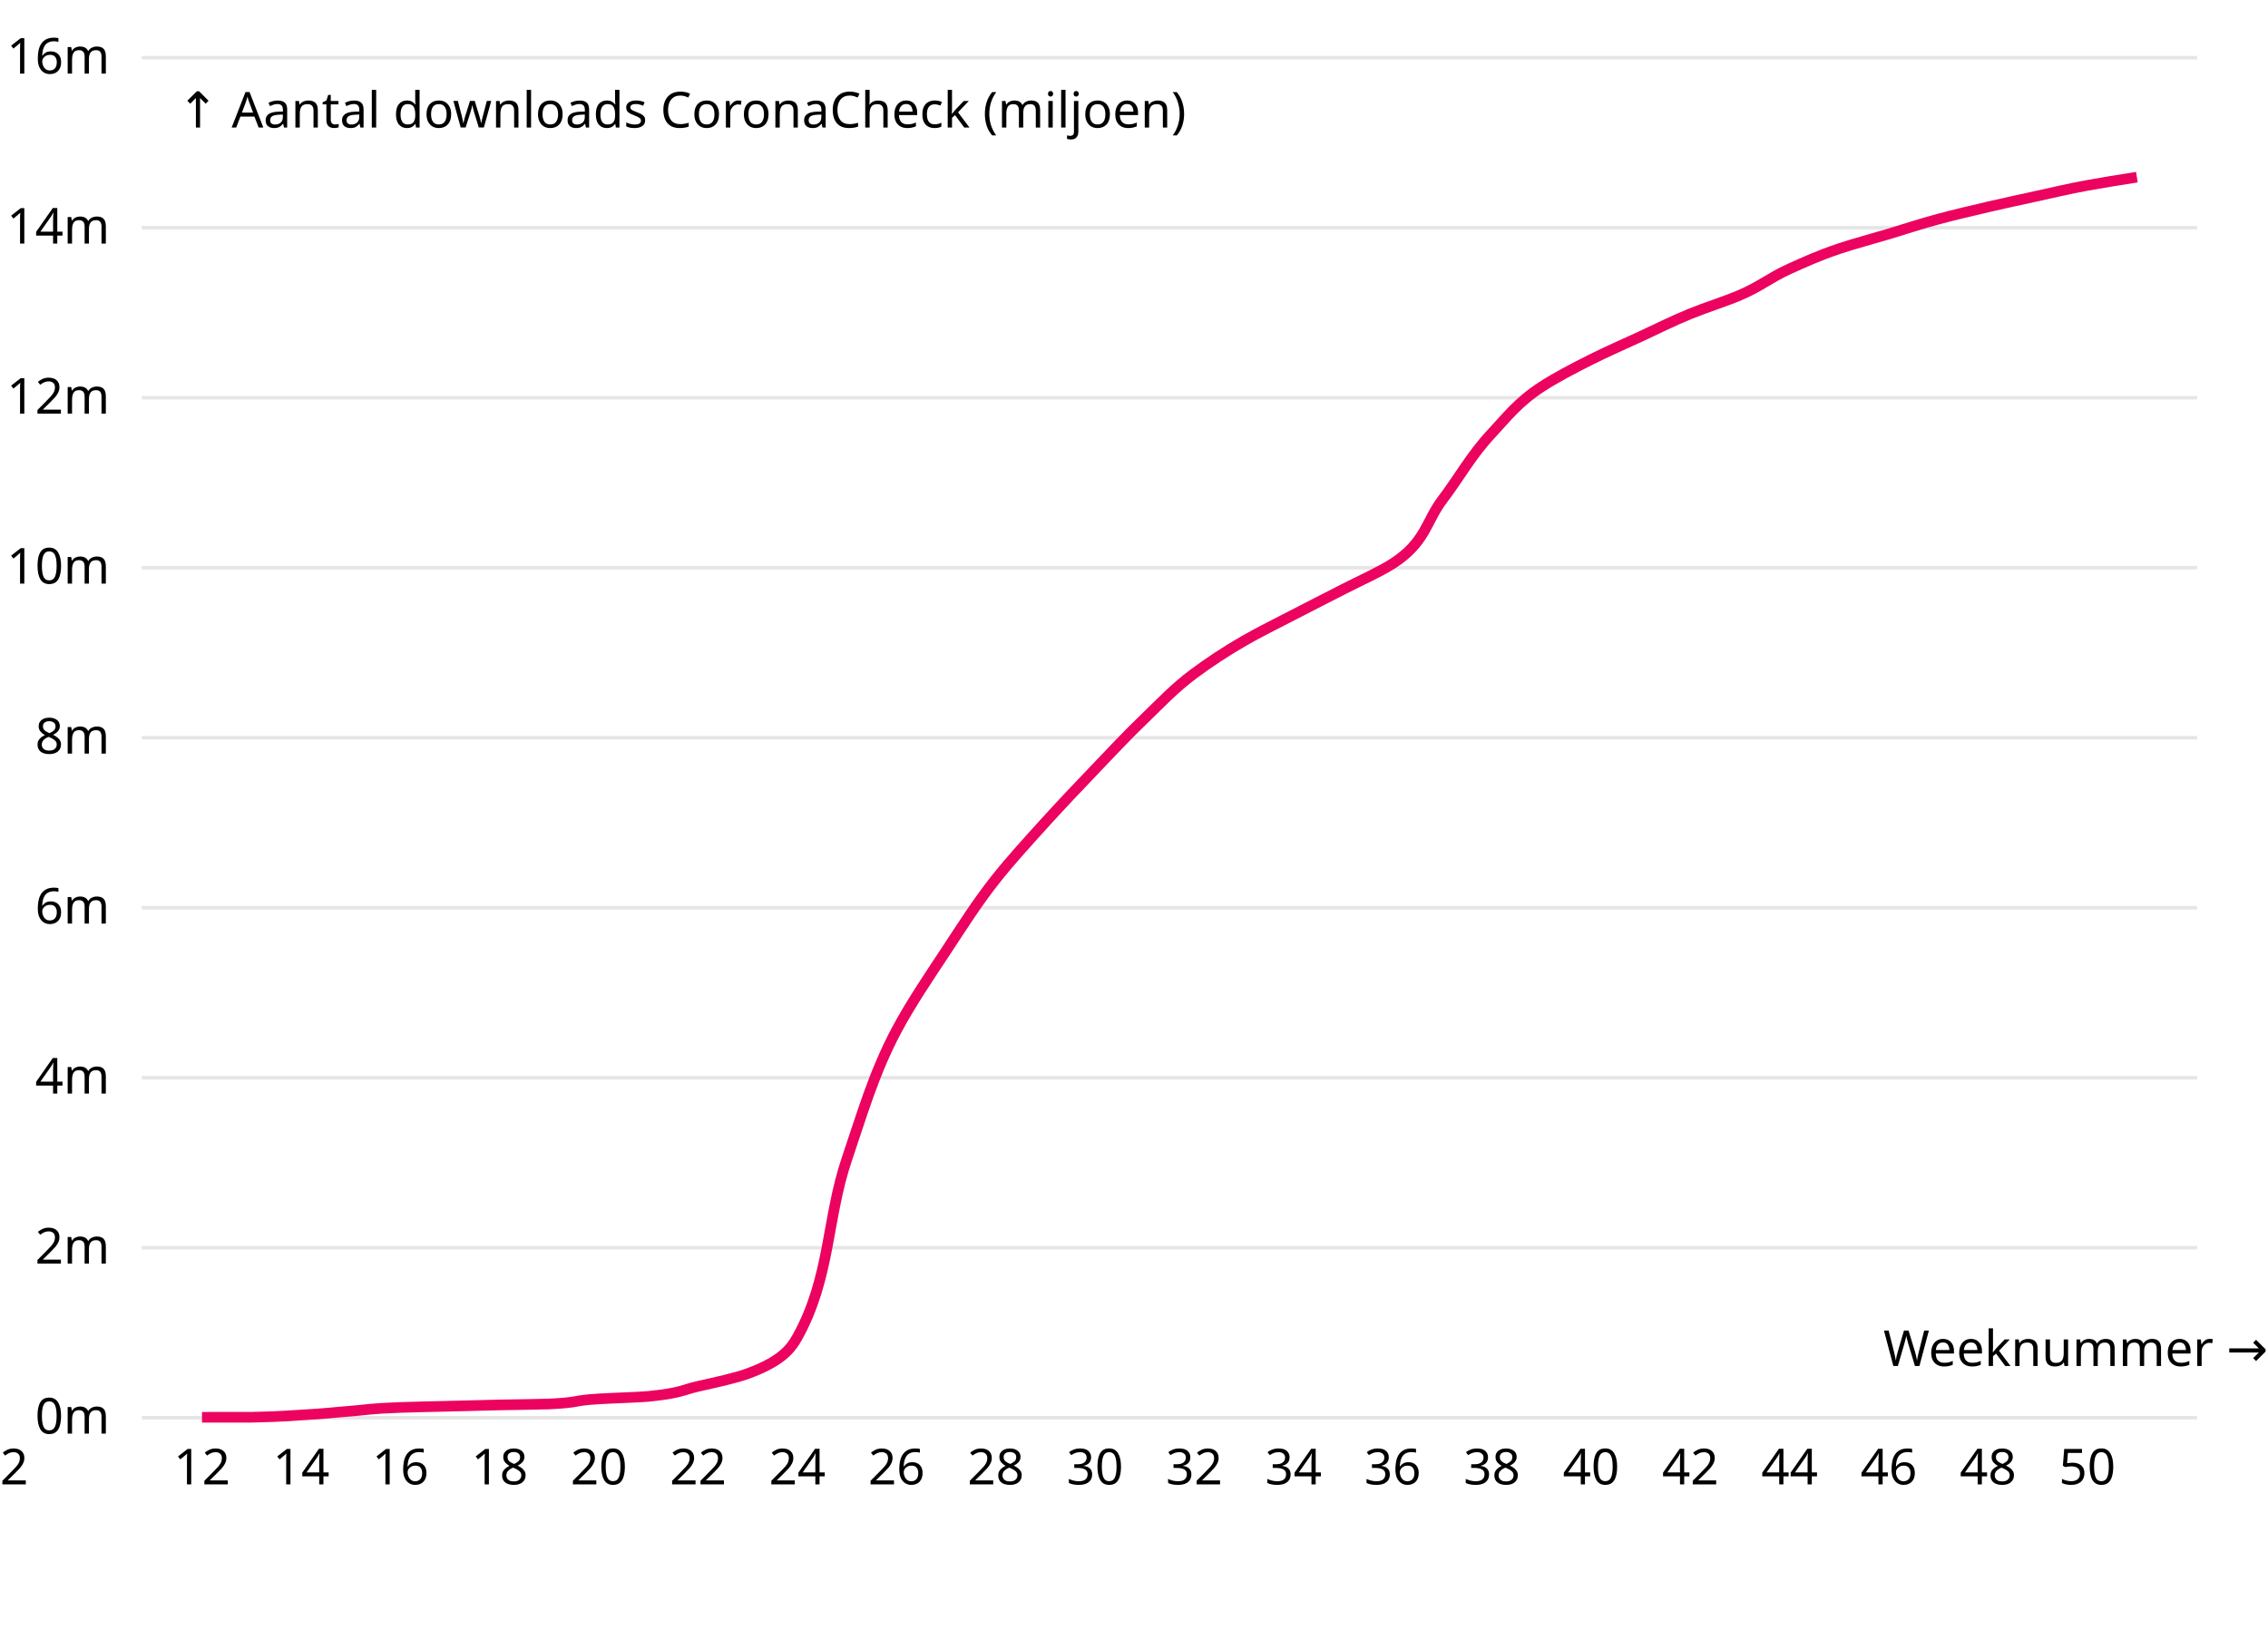
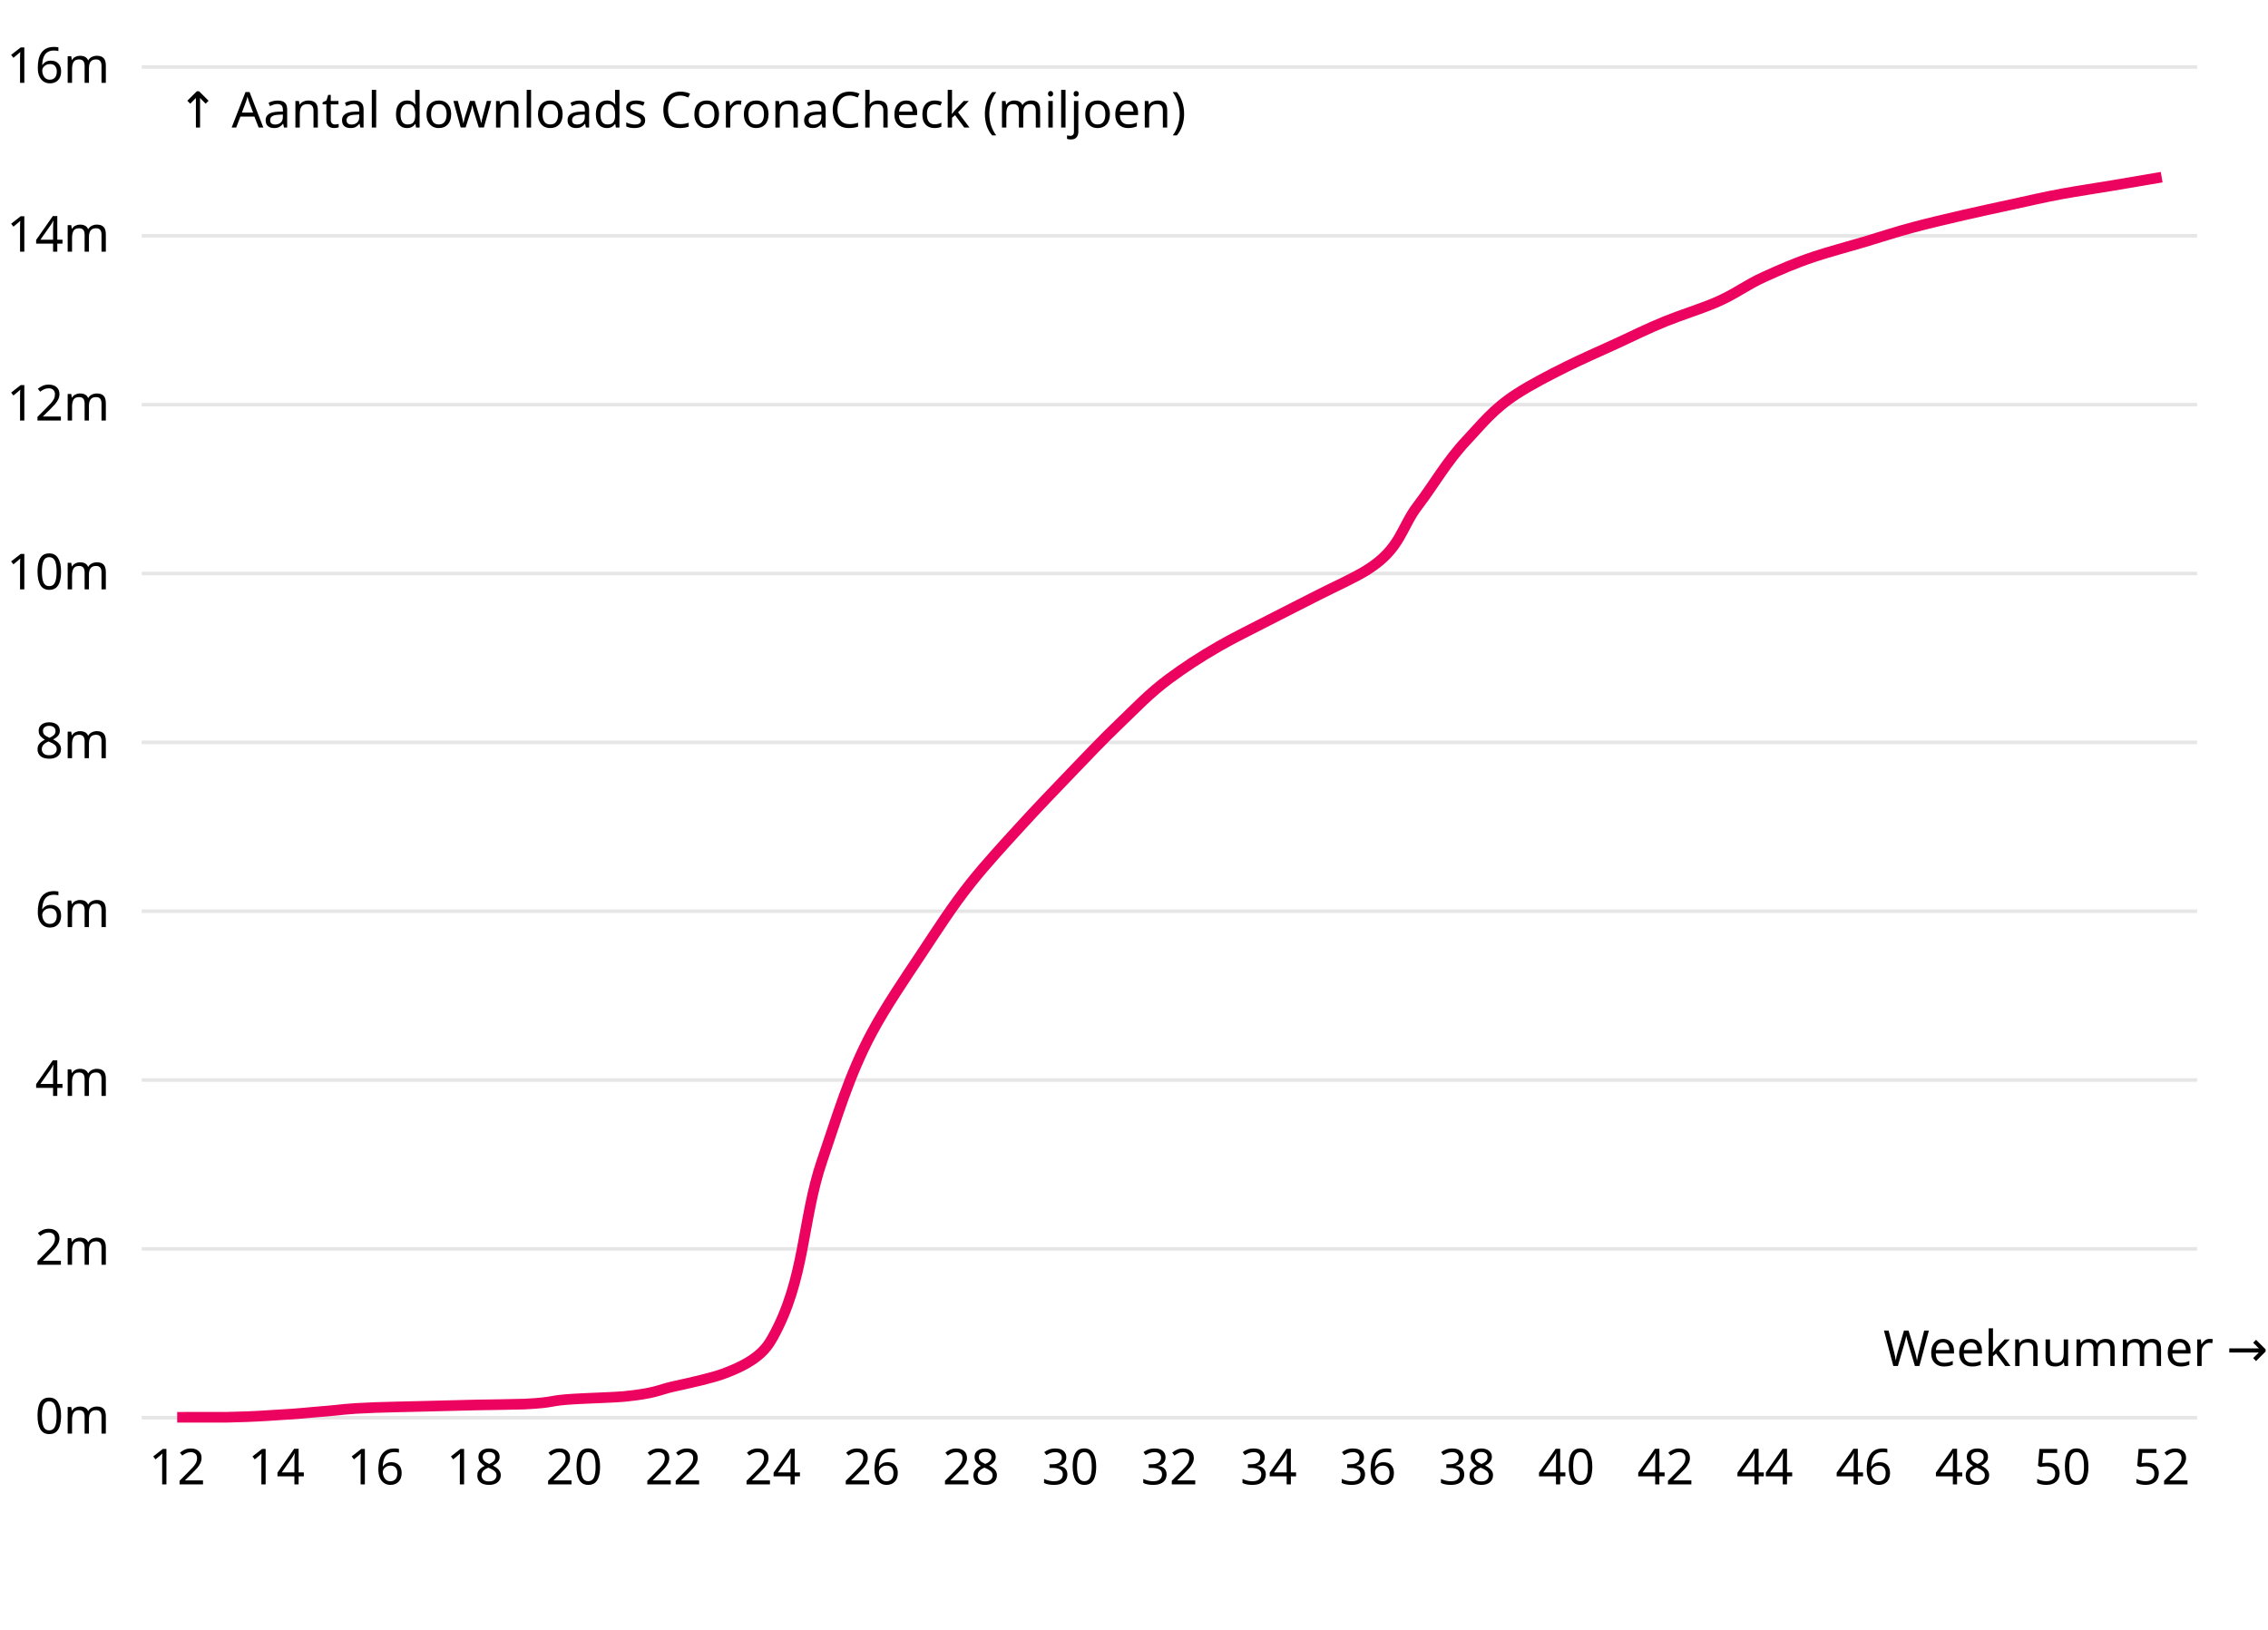
<svg xmlns="http://www.w3.org/2000/svg" class="plot" fill="currentColor" text-anchor="middle" width="640" height="460" viewBox="0 0 640 400" style="font-family: 'RO Sans', sans-serif; font-size: 14px;">
  <g transform="translate(40,0)" fill="none" text-anchor="end">
-     <g class="tick" opacity="1" transform="translate(0,370.1187)">
+     <g class="tick" opacity="1" transform="translate(0,370.1179)">
      <line stroke="currentColor" x2="0" />
      <line stroke="currentColor" x2="580" stroke-opacity="0.1" />
      <text fill="currentColor" x="-9" dy="0.32em">0m</text>
    </g>
-     <g class="tick" opacity="1" transform="translate(0,322.1401)">
+     <g class="tick" opacity="1" transform="translate(0,322.4656)">
      <line stroke="currentColor" x2="0" />
      <line stroke="currentColor" x2="580" stroke-opacity="0.1" />
      <text fill="currentColor" x="-9" dy="0.32em">2m</text>
    </g>
-     <g class="tick" opacity="1" transform="translate(0,274.1616)">
+     <g class="tick" opacity="1" transform="translate(0,274.8133)">
      <line stroke="currentColor" x2="0" />
      <line stroke="currentColor" x2="580" stroke-opacity="0.1" />
      <text fill="currentColor" x="-9" dy="0.32em">4m</text>
    </g>
-     <g class="tick" opacity="1" transform="translate(0,226.183)">
+     <g class="tick" opacity="1" transform="translate(0,227.1611)">
      <line stroke="currentColor" x2="0" />
      <line stroke="currentColor" x2="580" stroke-opacity="0.1" />
      <text fill="currentColor" x="-9" dy="0.32em">6m</text>
    </g>
-     <g class="tick" opacity="1" transform="translate(0,178.2045)">
+     <g class="tick" opacity="1" transform="translate(0,179.5088)">
      <line stroke="currentColor" x2="0" />
      <line stroke="currentColor" x2="580" stroke-opacity="0.1" />
      <text fill="currentColor" x="-9" dy="0.32em">8m</text>
    </g>
-     <g class="tick" opacity="1" transform="translate(0,130.226)">
+     <g class="tick" opacity="1" transform="translate(0,131.8565)">
      <line stroke="currentColor" x2="0" />
      <line stroke="currentColor" x2="580" stroke-opacity="0.1" />
      <text fill="currentColor" x="-9" dy="0.32em">10m</text>
    </g>
-     <g class="tick" opacity="1" transform="translate(0,82.24741)">
+     <g class="tick" opacity="1" transform="translate(0,84.20426)">
      <line stroke="currentColor" x2="0" />
      <line stroke="currentColor" x2="580" stroke-opacity="0.1" />
      <text fill="currentColor" x="-9" dy="0.32em">12m</text>
    </g>
-     <g class="tick" opacity="1" transform="translate(0,34.26887)">
+     <g class="tick" opacity="1" transform="translate(0,36.55199)">
      <line stroke="currentColor" x2="0" />
      <line stroke="currentColor" x2="580" stroke-opacity="0.1" />
      <text fill="currentColor" x="-9" dy="0.32em">14m</text>
    </g>
-     <g class="tick" opacity="1" transform="translate(0,-13.70968)">
+     <g class="tick" opacity="1" transform="translate(0,-11.10028)">
      <line stroke="currentColor" x2="0" />
      <line stroke="currentColor" x2="580" stroke-opacity="0.1" />
      <text fill="currentColor" x="-9" dy="0.32em">16m</text>
    </g>
    <text fill="currentColor" transform="translate(10,20)" dy="-1em" text-anchor="start">↑ Aantal downloads CoronaCheck (miljoen)</text>
  </g>
  <g transform="translate(0,370)" fill="none" text-anchor="middle">
-     <g class="tick" opacity="1" transform="translate(57,0)">
+     <g class="tick" opacity="1" transform="translate(50,0)">
      <line stroke="currentColor" y2="0" />
      <text fill="currentColor" y="9" dy="0.71em">12</text>
    </g>
-     <g class="tick" opacity="1" transform="translate(85,0)">
+     <g class="tick" opacity="1" transform="translate(78,0)">
      <line stroke="currentColor" y2="0" />
      <text fill="currentColor" y="9" dy="0.71em">14</text>
    </g>
-     <g class="tick" opacity="1" transform="translate(113,0)">
+     <g class="tick" opacity="1" transform="translate(106,0)">
      <line stroke="currentColor" y2="0" />
      <text fill="currentColor" y="9" dy="0.71em">16</text>
    </g>
-     <g class="tick" opacity="1" transform="translate(141,0)">
+     <g class="tick" opacity="1" transform="translate(134,0)">
      <line stroke="currentColor" y2="0" />
      <text fill="currentColor" y="9" dy="0.71em">18</text>
    </g>
-     <g class="tick" opacity="1" transform="translate(169,0)">
+     <g class="tick" opacity="1" transform="translate(162,0)">
      <line stroke="currentColor" y2="0" />
      <text fill="currentColor" y="9" dy="0.71em">20</text>
    </g>
-     <g class="tick" opacity="1" transform="translate(197,0)">
+     <g class="tick" opacity="1" transform="translate(190,0)">
      <line stroke="currentColor" y2="0" />
      <text fill="currentColor" y="9" dy="0.71em">22</text>
    </g>
-     <g class="tick" opacity="1" transform="translate(225,0)">
+     <g class="tick" opacity="1" transform="translate(218,0)">
      <line stroke="currentColor" y2="0" />
      <text fill="currentColor" y="9" dy="0.71em">24</text>
    </g>
-     <g class="tick" opacity="1" transform="translate(253,0)">
+     <g class="tick" opacity="1" transform="translate(246,0)">
      <line stroke="currentColor" y2="0" />
      <text fill="currentColor" y="9" dy="0.71em">26</text>
    </g>
-     <g class="tick" opacity="1" transform="translate(281,0)">
+     <g class="tick" opacity="1" transform="translate(274,0)">
      <line stroke="currentColor" y2="0" />
      <text fill="currentColor" y="9" dy="0.71em">28</text>
    </g>
-     <g class="tick" opacity="1" transform="translate(309,0)">
+     <g class="tick" opacity="1" transform="translate(302,0)">
      <line stroke="currentColor" y2="0" />
      <text fill="currentColor" y="9" dy="0.71em">30</text>
    </g>
-     <g class="tick" opacity="1" transform="translate(337,0)">
+     <g class="tick" opacity="1" transform="translate(330,0)">
      <line stroke="currentColor" y2="0" />
      <text fill="currentColor" y="9" dy="0.71em">32</text>
    </g>
-     <g class="tick" opacity="1" transform="translate(365,0)">
+     <g class="tick" opacity="1" transform="translate(358,0)">
      <line stroke="currentColor" y2="0" />
      <text fill="currentColor" y="9" dy="0.71em">34</text>
    </g>
-     <g class="tick" opacity="1" transform="translate(393,0)">
+     <g class="tick" opacity="1" transform="translate(386,0)">
      <line stroke="currentColor" y2="0" />
      <text fill="currentColor" y="9" dy="0.71em">36</text>
    </g>
-     <g class="tick" opacity="1" transform="translate(421,0)">
+     <g class="tick" opacity="1" transform="translate(414,0)">
      <line stroke="currentColor" y2="0" />
      <text fill="currentColor" y="9" dy="0.71em">38</text>
    </g>
-     <g class="tick" opacity="1" transform="translate(449,0)">
+     <g class="tick" opacity="1" transform="translate(442,0)">
      <line stroke="currentColor" y2="0" />
      <text fill="currentColor" y="9" dy="0.71em">40</text>
    </g>
-     <g class="tick" opacity="1" transform="translate(477,0)">
+     <g class="tick" opacity="1" transform="translate(470,0)">
      <line stroke="currentColor" y2="0" />
      <text fill="currentColor" y="9" dy="0.71em">42</text>
    </g>
-     <g class="tick" opacity="1" transform="translate(505,0)">
+     <g class="tick" opacity="1" transform="translate(498,0)">
      <line stroke="currentColor" y2="0" />
      <text fill="currentColor" y="9" dy="0.71em">44</text>
    </g>
-     <g class="tick" opacity="1" transform="translate(533,0)">
+     <g class="tick" opacity="1" transform="translate(526,0)">
      <line stroke="currentColor" y2="0" />
      <text fill="currentColor" y="9" dy="0.71em">46</text>
    </g>
-     <g class="tick" opacity="1" transform="translate(561,0)">
+     <g class="tick" opacity="1" transform="translate(554,0)">
      <line stroke="currentColor" y2="0" />
      <text fill="currentColor" y="9" dy="0.71em">48</text>
    </g>
-     <g class="tick" opacity="1" transform="translate(589,0)">
+     <g class="tick" opacity="1" transform="translate(582,0)">
      <line stroke="currentColor" y2="0" />
      <text fill="currentColor" y="9" dy="0.71em">50</text>
    </g>
-     <g class="tick" opacity="1" transform="translate(NaN,0)">
+     <g class="tick" opacity="1" transform="translate(610,0)">
      <line stroke="currentColor" y2="0" />
      <text fill="currentColor" y="9" dy="0.71em">52</text>
    </g>
    <text fill="currentColor" transform="translate(640,-10)" dy="-0.32em" text-anchor="end">Weeknummer →</text>
  </g>
  <g fill="none" stroke="#ec025f" stroke-width="3" stroke-miterlimit="1">
-     <path d="M57,370C63.902,369.996,70.805,369.991,71,369.987C80.333,369.776,81.056,369.565,85,369.355C91.845,368.989,94.198,368.623,99,368.257C103.545,367.911,103.667,367.565,113,367.219C116.2,367.1,122.317,366.981,127,366.863C131.65,366.745,135.416,366.627,141,366.509C145.158,366.421,153.294,366.333,155,366.246C164.333,365.765,161.077,365.285,169,364.805C172.884,364.569,180.677,364.334,183,364.099C192.333,363.153,192.762,362.206,197,361.26C202.35,360.066,207.748,358.872,211,357.677C220.333,354.25,223.094,350.822,225,347.394C234.333,330.61,233.283,313.826,239,297.042C243.121,284.945,246.555,272.848,253,260.751C256.986,253.268,262.061,245.786,267,238.304C271.446,231.569,275.663,224.834,281,218.098C285.243,212.744,290.149,207.389,295,202.035C299.508,197.059,304.236,192.083,309,187.107C313.576,182.328,318.017,177.548,323,172.769C327.418,168.532,331.286,164.295,337,160.058C341.122,157.002,345.705,153.946,351,150.89C355.26,148.432,360.267,145.973,365,143.514C369.604,141.123,374.365,138.731,379,136.34C383.699,133.916,389.227,131.492,393,129.067C402.333,123.07,402.437,117.074,407,111.077C411.781,104.794,415.106,98.511,421,92.228C425.079,87.88,428.312,83.532,435,79.184C438.959,76.61,443.864,74.037,449,71.463C453.333,69.292,458.291,67.121,463,64.95C467.626,62.817,471.777,60.684,477,58.551C481.291,56.798,486.898,55.046,491,53.293C496.794,50.818,499.523,48.342,505,45.867C509.192,43.972,513.342,42.077,519,40.183C523.137,38.798,528.358,37.413,533,36.027C537.692,34.628,541.754,33.228,547,31.828C551.281,30.685,556.079,29.543,561,28.4C565.458,27.365,570.227,26.33,575,25.295C579.569,24.305,583.601,23.314,589,22.323C593.22,21.549,598.11,20.774,603,20" />
+     <path d="M50,370C56.902,369.996,63.805,369.991,64,369.987C73.333,369.778,74.056,369.568,78,369.359C84.845,368.996,87.198,368.632,92,368.269C96.545,367.925,96.667,367.581,106,367.238C109.2,367.12,115.317,367.002,120,366.884C124.65,366.767,128.416,366.65,134,366.533C138.158,366.446,146.294,366.358,148,366.271C157.333,365.794,154.077,365.317,162,364.84C165.884,364.606,173.677,364.373,176,364.139C185.333,363.199,185.762,362.259,190,361.32C195.35,360.134,200.748,358.947,204,357.761C213.333,354.357,216.094,350.952,218,347.548C227.333,330.878,226.283,314.208,232,297.538C236.121,285.523,239.555,273.509,246,261.494C249.986,254.062,255.061,246.631,260,239.199C264.446,232.51,268.663,225.821,274,219.131C278.243,213.813,283.149,208.495,288,203.177C292.508,198.235,297.236,193.293,302,188.351C306.576,183.604,311.017,178.857,316,174.11C320.418,169.902,324.286,165.694,330,161.486C334.122,158.451,338.705,155.416,344,152.38C348.26,149.938,353.267,147.496,358,145.054C362.604,142.679,367.365,140.304,372,137.929C376.699,135.521,382.227,133.113,386,130.706C395.333,124.75,395.437,118.794,400,112.837C404.781,106.597,408.106,100.357,414,94.117C418.079,89.798,421.312,85.48,428,81.162C431.959,78.605,436.864,76.049,442,73.493C446.333,71.337,451.291,69.18,456,67.024C460.626,64.906,464.777,62.787,470,60.669C474.291,58.928,479.898,57.188,484,55.447C489.794,52.988,492.523,50.53,498,48.071C502.192,46.189,506.342,44.308,512,42.426C516.137,41.05,521.358,39.674,526,38.299C530.692,36.908,534.754,35.518,540,34.127C544.281,32.993,549.079,31.858,554,30.723C558.458,29.695,563.227,28.667,568,27.639C572.569,26.655,576.606,25.671,582,24.687C586.221,23.917,591.398,23.147,596,22.377C600.735,21.585,605.368,20.792,610,20" />
  </g>
</svg>
